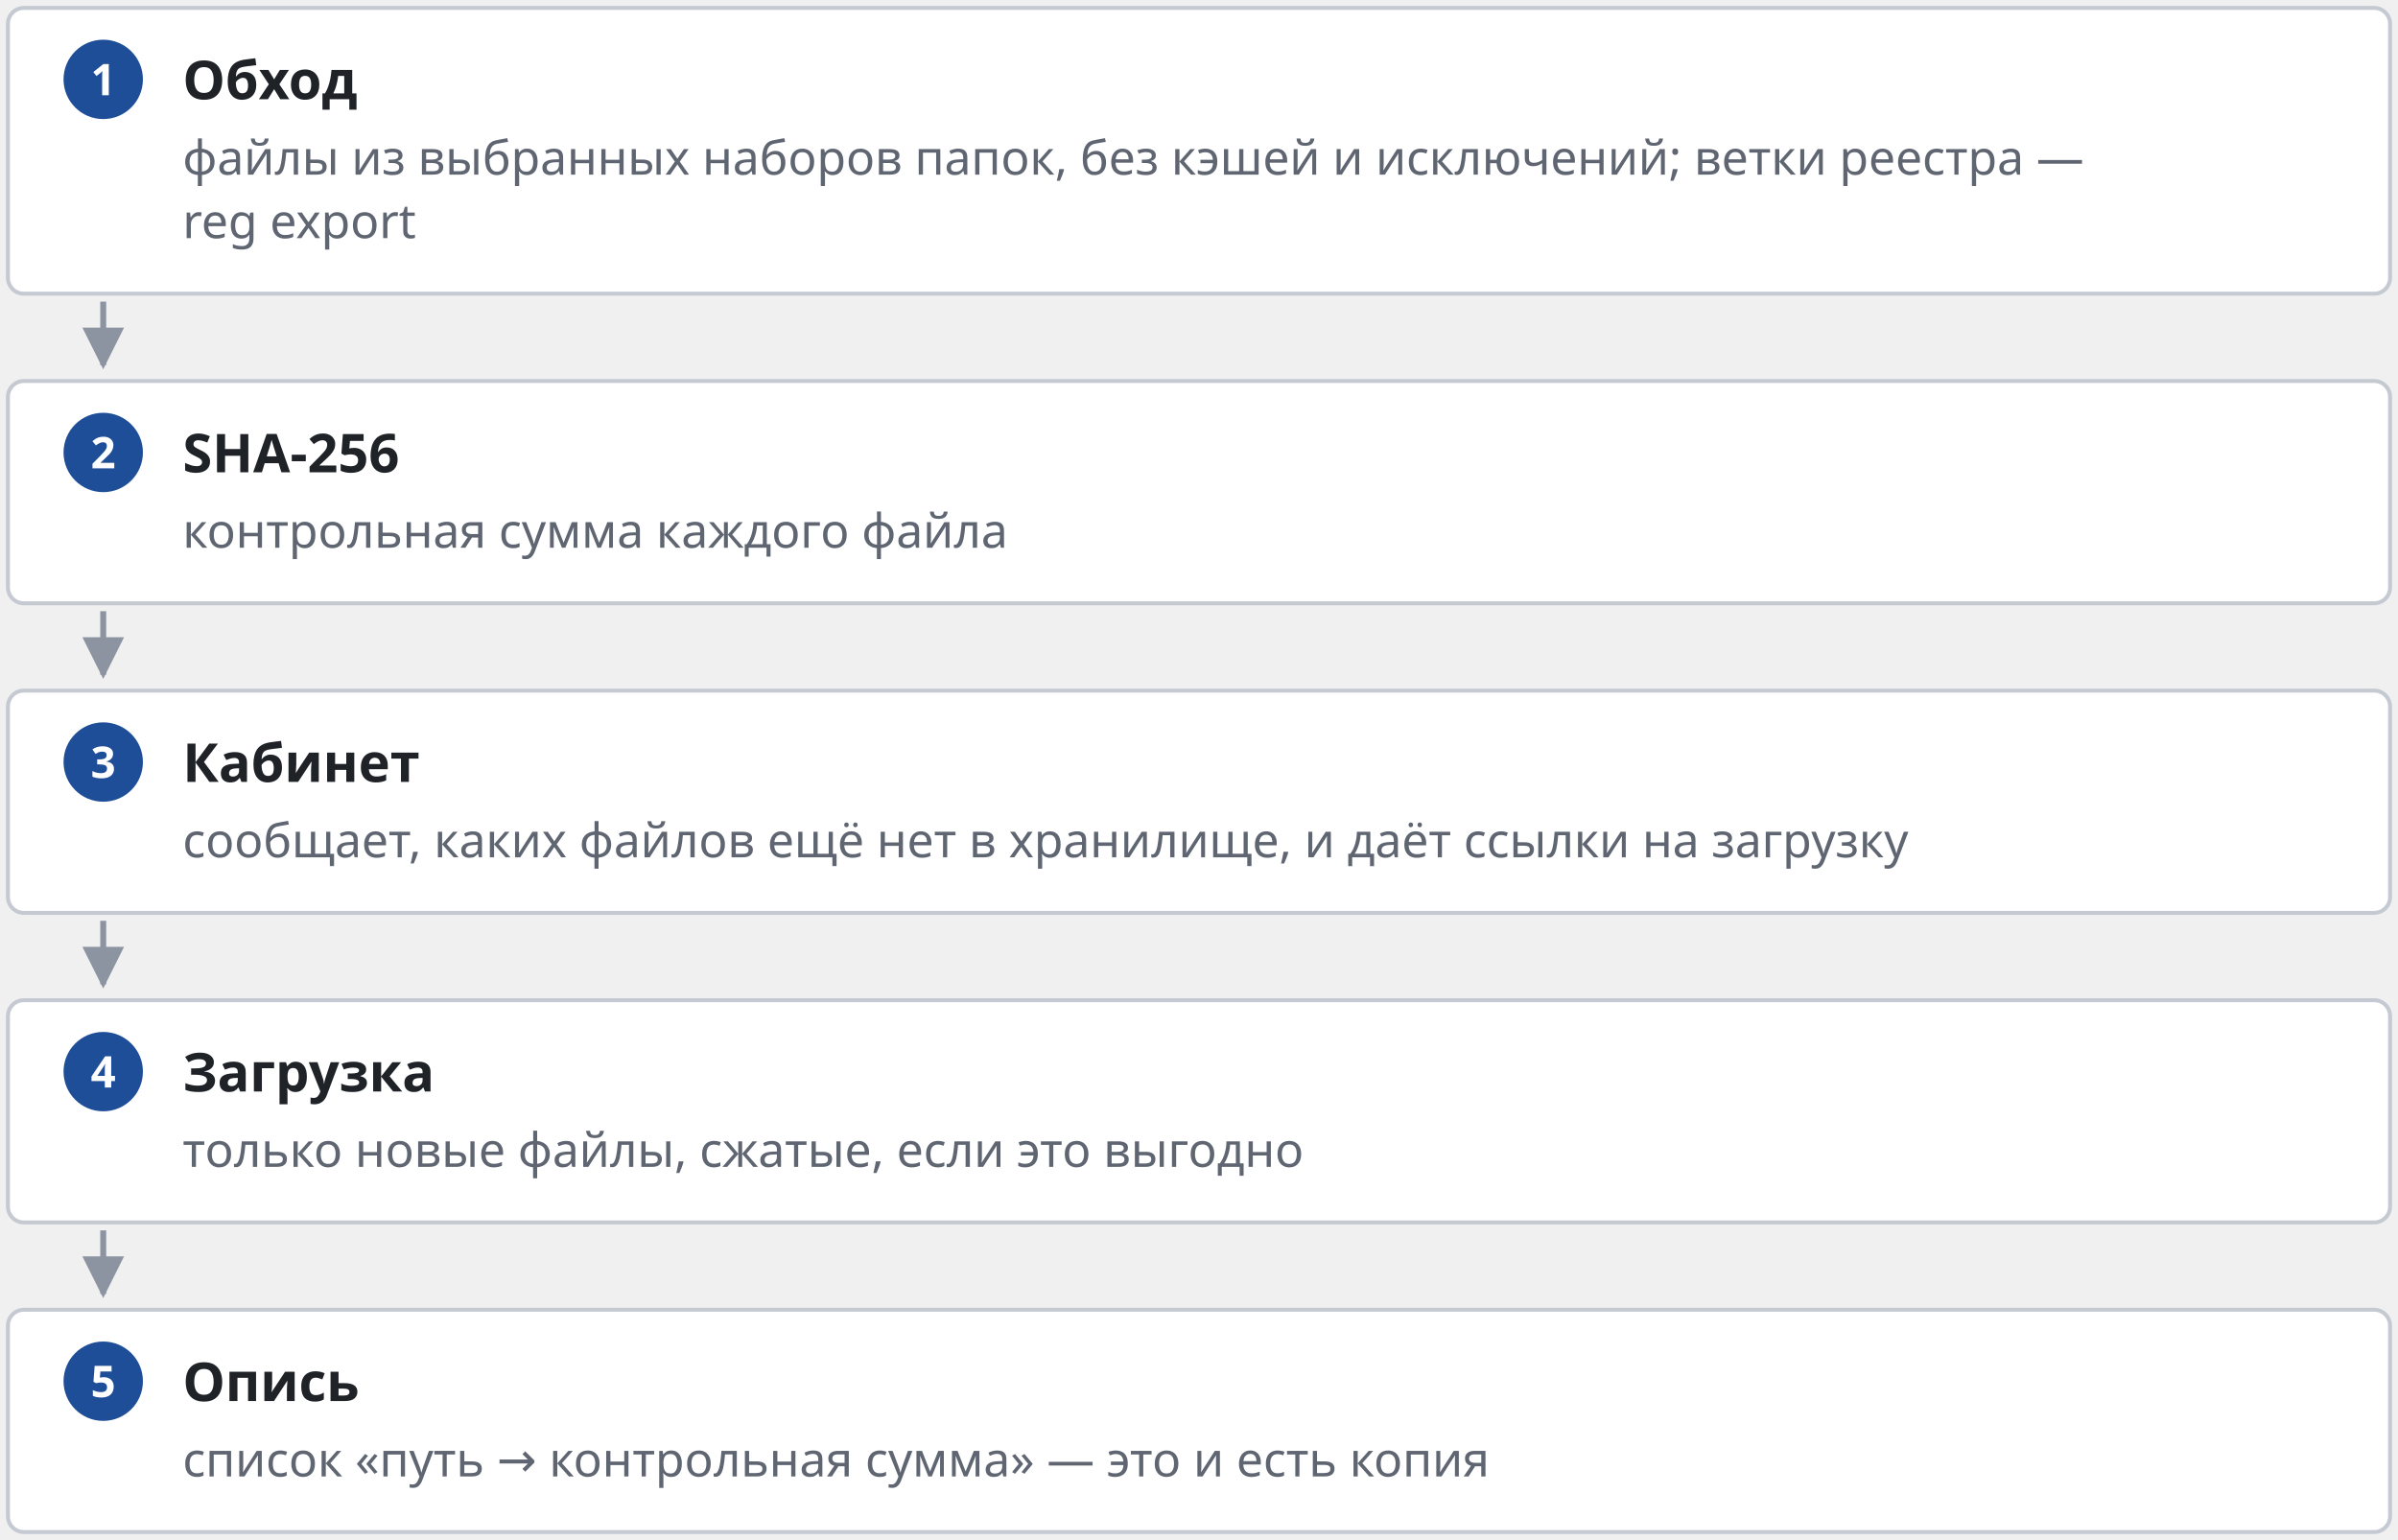
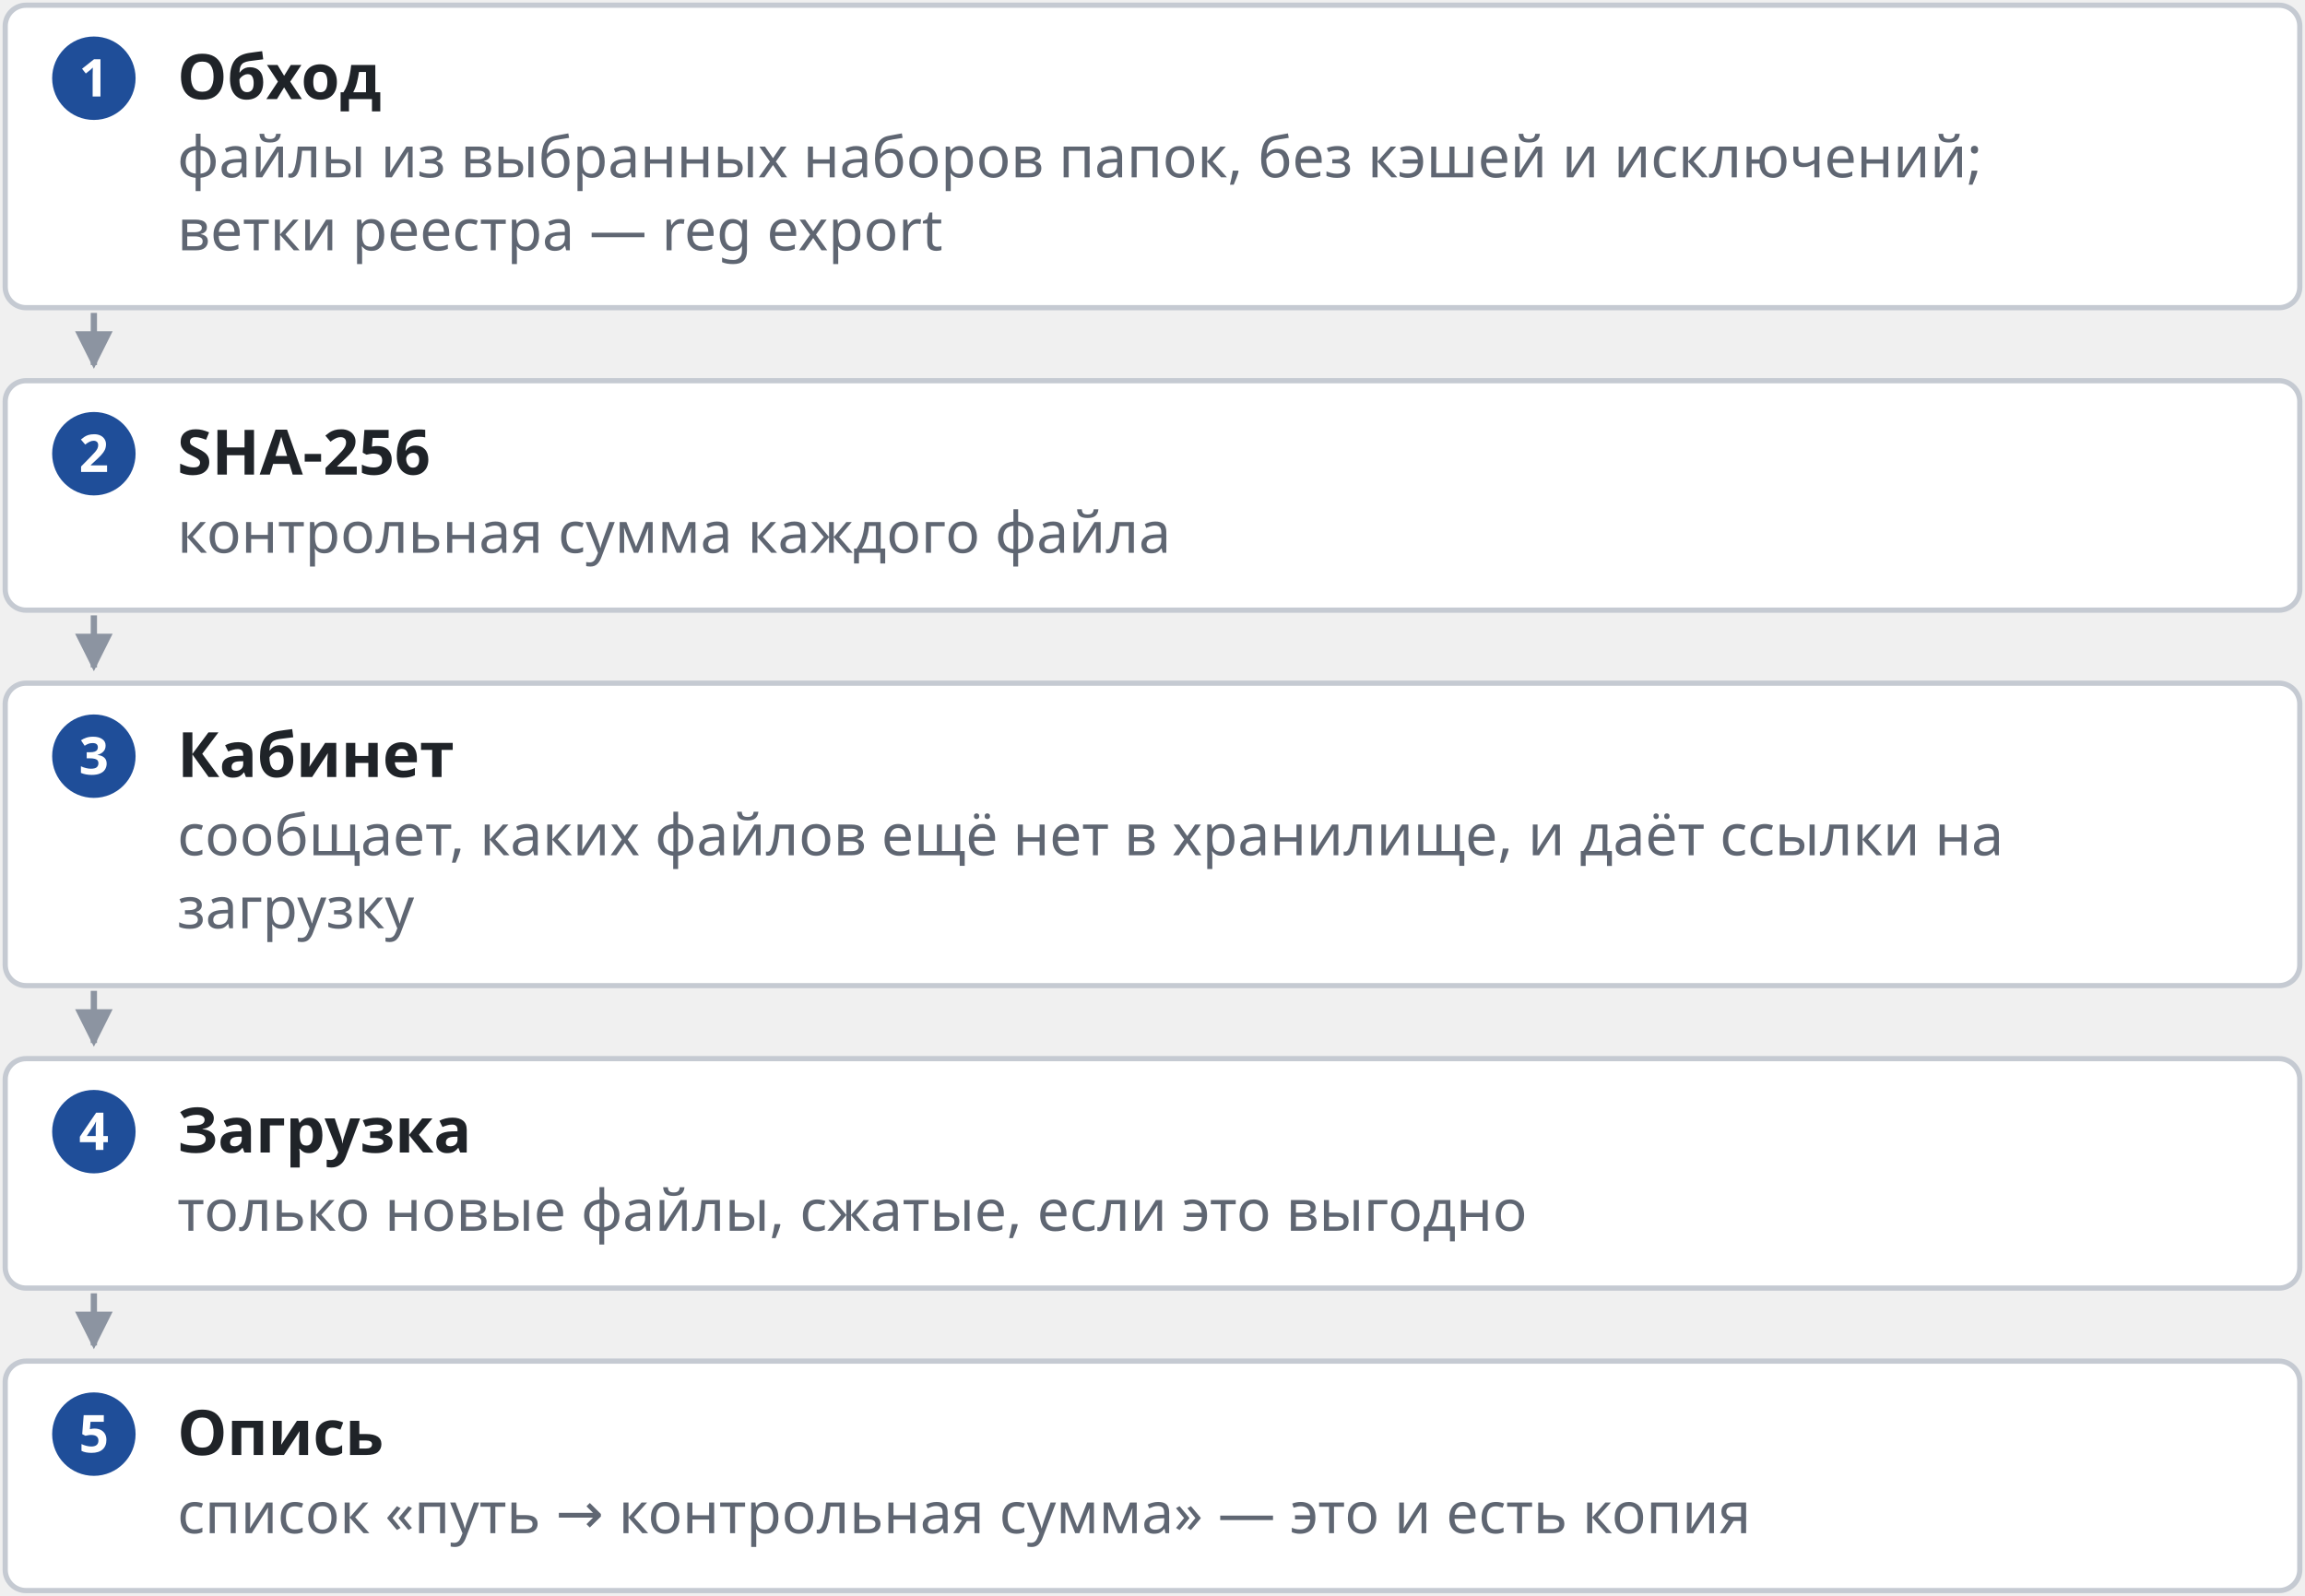
- <svg xmlns="http://www.w3.org/2000/svg" viewBox="0 0 604 388" width="100%" style="max-width:604px;font-family:IBM Plex Sans,sans-serif" role="img" aria-label="Схема: 5 шагов, они перечислены ниже">
+ <svg xmlns="http://www.w3.org/2000/svg" viewBox="0 0 442 306" width="442" height="306" style="max-width:100%;height:auto;font-family:IBM Plex Sans,sans-serif" role="img" aria-label="Схема: 5 шагов, они перечислены ниже">
  <defs>
-     <marker id="ha" viewBox="0 0 10 10" refX="9" refY="5" markerWidth="7" markerHeight="7" orient="auto">
+     <marker id="ha" viewBox="0 0 10 10" refX="9" refY="5" markerWidth="6" markerHeight="6" orient="auto">
      <path d="M0,0 L10,5 L0,10 z" fill="#8C94A1" />
    </marker>
  </defs>
-   <rect x="2" y="2" width="600" height="72" rx="4" fill="#FFFFFF" stroke="#C5CAD2" />
-   <circle cx="26" cy="20" r="10" fill="#1F4E99" />
-   <text x="26" y="24" font-size="11" font-weight="600" fill="#fff" text-anchor="middle">1</text>
-   <text x="46" y="25" font-size="13.5" font-weight="600" fill="#1F2328">Обход</text>
-   <text x="46" y="44" font-size="12" fill="#5F6672">файлы из выбранных наборов папок, без кэшей и исключений; ветки реестра —</text>
-   <text x="46" y="60" font-size="12" fill="#5F6672">reg export</text>
-   <path d="M26 76 v16" stroke="#8C94A1" stroke-width="1.5" marker-end="url(#ha)" />
-   <rect x="2" y="96" width="600" height="56" rx="4" fill="#FFFFFF" stroke="#C5CAD2" />
-   <circle cx="26" cy="114" r="10" fill="#1F4E99" />
-   <text x="26" y="118" font-size="11" font-weight="600" fill="#fff" text-anchor="middle">2</text>
-   <text x="46" y="119" font-size="13.5" font-weight="600" fill="#1F2328">SHA-256</text>
-   <text x="46" y="138" font-size="12" fill="#5F6672">контрольная сумма каждого файла</text>
-   <path d="M26 154 v16" stroke="#8C94A1" stroke-width="1.5" marker-end="url(#ha)" />
-   <rect x="2" y="174" width="600" height="56" rx="4" fill="#FFFFFF" stroke="#C5CAD2" />
-   <circle cx="26" cy="192" r="10" fill="#1F4E99" />
-   <text x="26" y="196" font-size="11" font-weight="600" fill="#fff" text-anchor="middle">3</text>
-   <text x="46" y="197" font-size="13.5" font-weight="600" fill="#1F2328">Кабинет</text>
-   <text x="46" y="216" font-size="12" fill="#5F6672">сообщает, каких файлов ещё нет в хранилище, и даёт ссылки на загрузку</text>
-   <path d="M26 232 v16" stroke="#8C94A1" stroke-width="1.5" marker-end="url(#ha)" />
-   <rect x="2" y="252" width="600" height="56" rx="4" fill="#FFFFFF" stroke="#C5CAD2" />
-   <circle cx="26" cy="270" r="10" fill="#1F4E99" />
-   <text x="26" y="274" font-size="11" font-weight="600" fill="#fff" text-anchor="middle">4</text>
-   <text x="46" y="275" font-size="13.5" font-weight="600" fill="#1F2328">Загрузка</text>
-   <text x="46" y="294" font-size="12" fill="#5F6672">только новые файлы, сжатые, если это выгодно</text>
-   <path d="M26 310 v16" stroke="#8C94A1" stroke-width="1.5" marker-end="url(#ha)" />
-   <rect x="2" y="330" width="600" height="56" rx="4" fill="#FFFFFF" stroke="#C5CAD2" />
-   <circle cx="26" cy="348" r="10" fill="#1F4E99" />
-   <text x="26" y="352" font-size="11" font-weight="600" fill="#fff" text-anchor="middle">5</text>
-   <text x="46" y="353" font-size="13.5" font-weight="600" fill="#1F2328">Опись</text>
-   <text x="46" y="372" font-size="12" fill="#5F6672">список «путь → контрольная сумма» — это и есть копия</text>
+   <rect x="1" y="1" width="440" height="58" rx="4" fill="#FFFFFF" stroke="#C5CAD2" />
+   <circle cx="18" cy="15" r="8" fill="#1F4E99" />
+   <text x="18" y="18.5" font-size="10" font-weight="600" fill="#fff" text-anchor="middle">1</text>
+   <text x="34" y="19" font-size="12" font-weight="600" fill="#1F2328">Обход</text>
+   <text x="34" y="34" font-size="11" fill="#5F6672">файлы из выбранных наборов папок, без кэшей и исключений;</text>
+   <text x="34" y="48" font-size="11" fill="#5F6672">ветки реестра — reg export</text>
+   <path d="M18 60 v10" stroke="#8C94A1" stroke-width="1.2" marker-end="url(#ha)" />
+   <rect x="1" y="73" width="440" height="44" rx="4" fill="#FFFFFF" stroke="#C5CAD2" />
+   <circle cx="18" cy="87" r="8" fill="#1F4E99" />
+   <text x="18" y="90.5" font-size="10" font-weight="600" fill="#fff" text-anchor="middle">2</text>
+   <text x="34" y="91" font-size="12" font-weight="600" fill="#1F2328">SHA-256</text>
+   <text x="34" y="106" font-size="11" fill="#5F6672">контрольная сумма каждого файла</text>
+   <path d="M18 118 v10" stroke="#8C94A1" stroke-width="1.2" marker-end="url(#ha)" />
+   <rect x="1" y="131" width="440" height="58" rx="4" fill="#FFFFFF" stroke="#C5CAD2" />
+   <circle cx="18" cy="145" r="8" fill="#1F4E99" />
+   <text x="18" y="148.5" font-size="10" font-weight="600" fill="#fff" text-anchor="middle">3</text>
+   <text x="34" y="149" font-size="12" font-weight="600" fill="#1F2328">Кабинет</text>
+   <text x="34" y="164" font-size="11" fill="#5F6672">сообщает, каких файлов ещё нет в хранилище, и даёт ссылки на</text>
+   <text x="34" y="178" font-size="11" fill="#5F6672">загрузку</text>
+   <path d="M18 190 v10" stroke="#8C94A1" stroke-width="1.2" marker-end="url(#ha)" />
+   <rect x="1" y="203" width="440" height="44" rx="4" fill="#FFFFFF" stroke="#C5CAD2" />
+   <circle cx="18" cy="217" r="8" fill="#1F4E99" />
+   <text x="18" y="220.5" font-size="10" font-weight="600" fill="#fff" text-anchor="middle">4</text>
+   <text x="34" y="221" font-size="12" font-weight="600" fill="#1F2328">Загрузка</text>
+   <text x="34" y="236" font-size="11" fill="#5F6672">только новые файлы, сжатые, если это выгодно</text>
+   <path d="M18 248 v10" stroke="#8C94A1" stroke-width="1.2" marker-end="url(#ha)" />
+   <rect x="1" y="261" width="440" height="44" rx="4" fill="#FFFFFF" stroke="#C5CAD2" />
+   <circle cx="18" cy="275" r="8" fill="#1F4E99" />
+   <text x="18" y="278.5" font-size="10" font-weight="600" fill="#fff" text-anchor="middle">5</text>
+   <text x="34" y="279" font-size="12" font-weight="600" fill="#1F2328">Опись</text>
+   <text x="34" y="294" font-size="11" fill="#5F6672">список «путь → контрольная сумма» — это и есть копия</text>
</svg>
